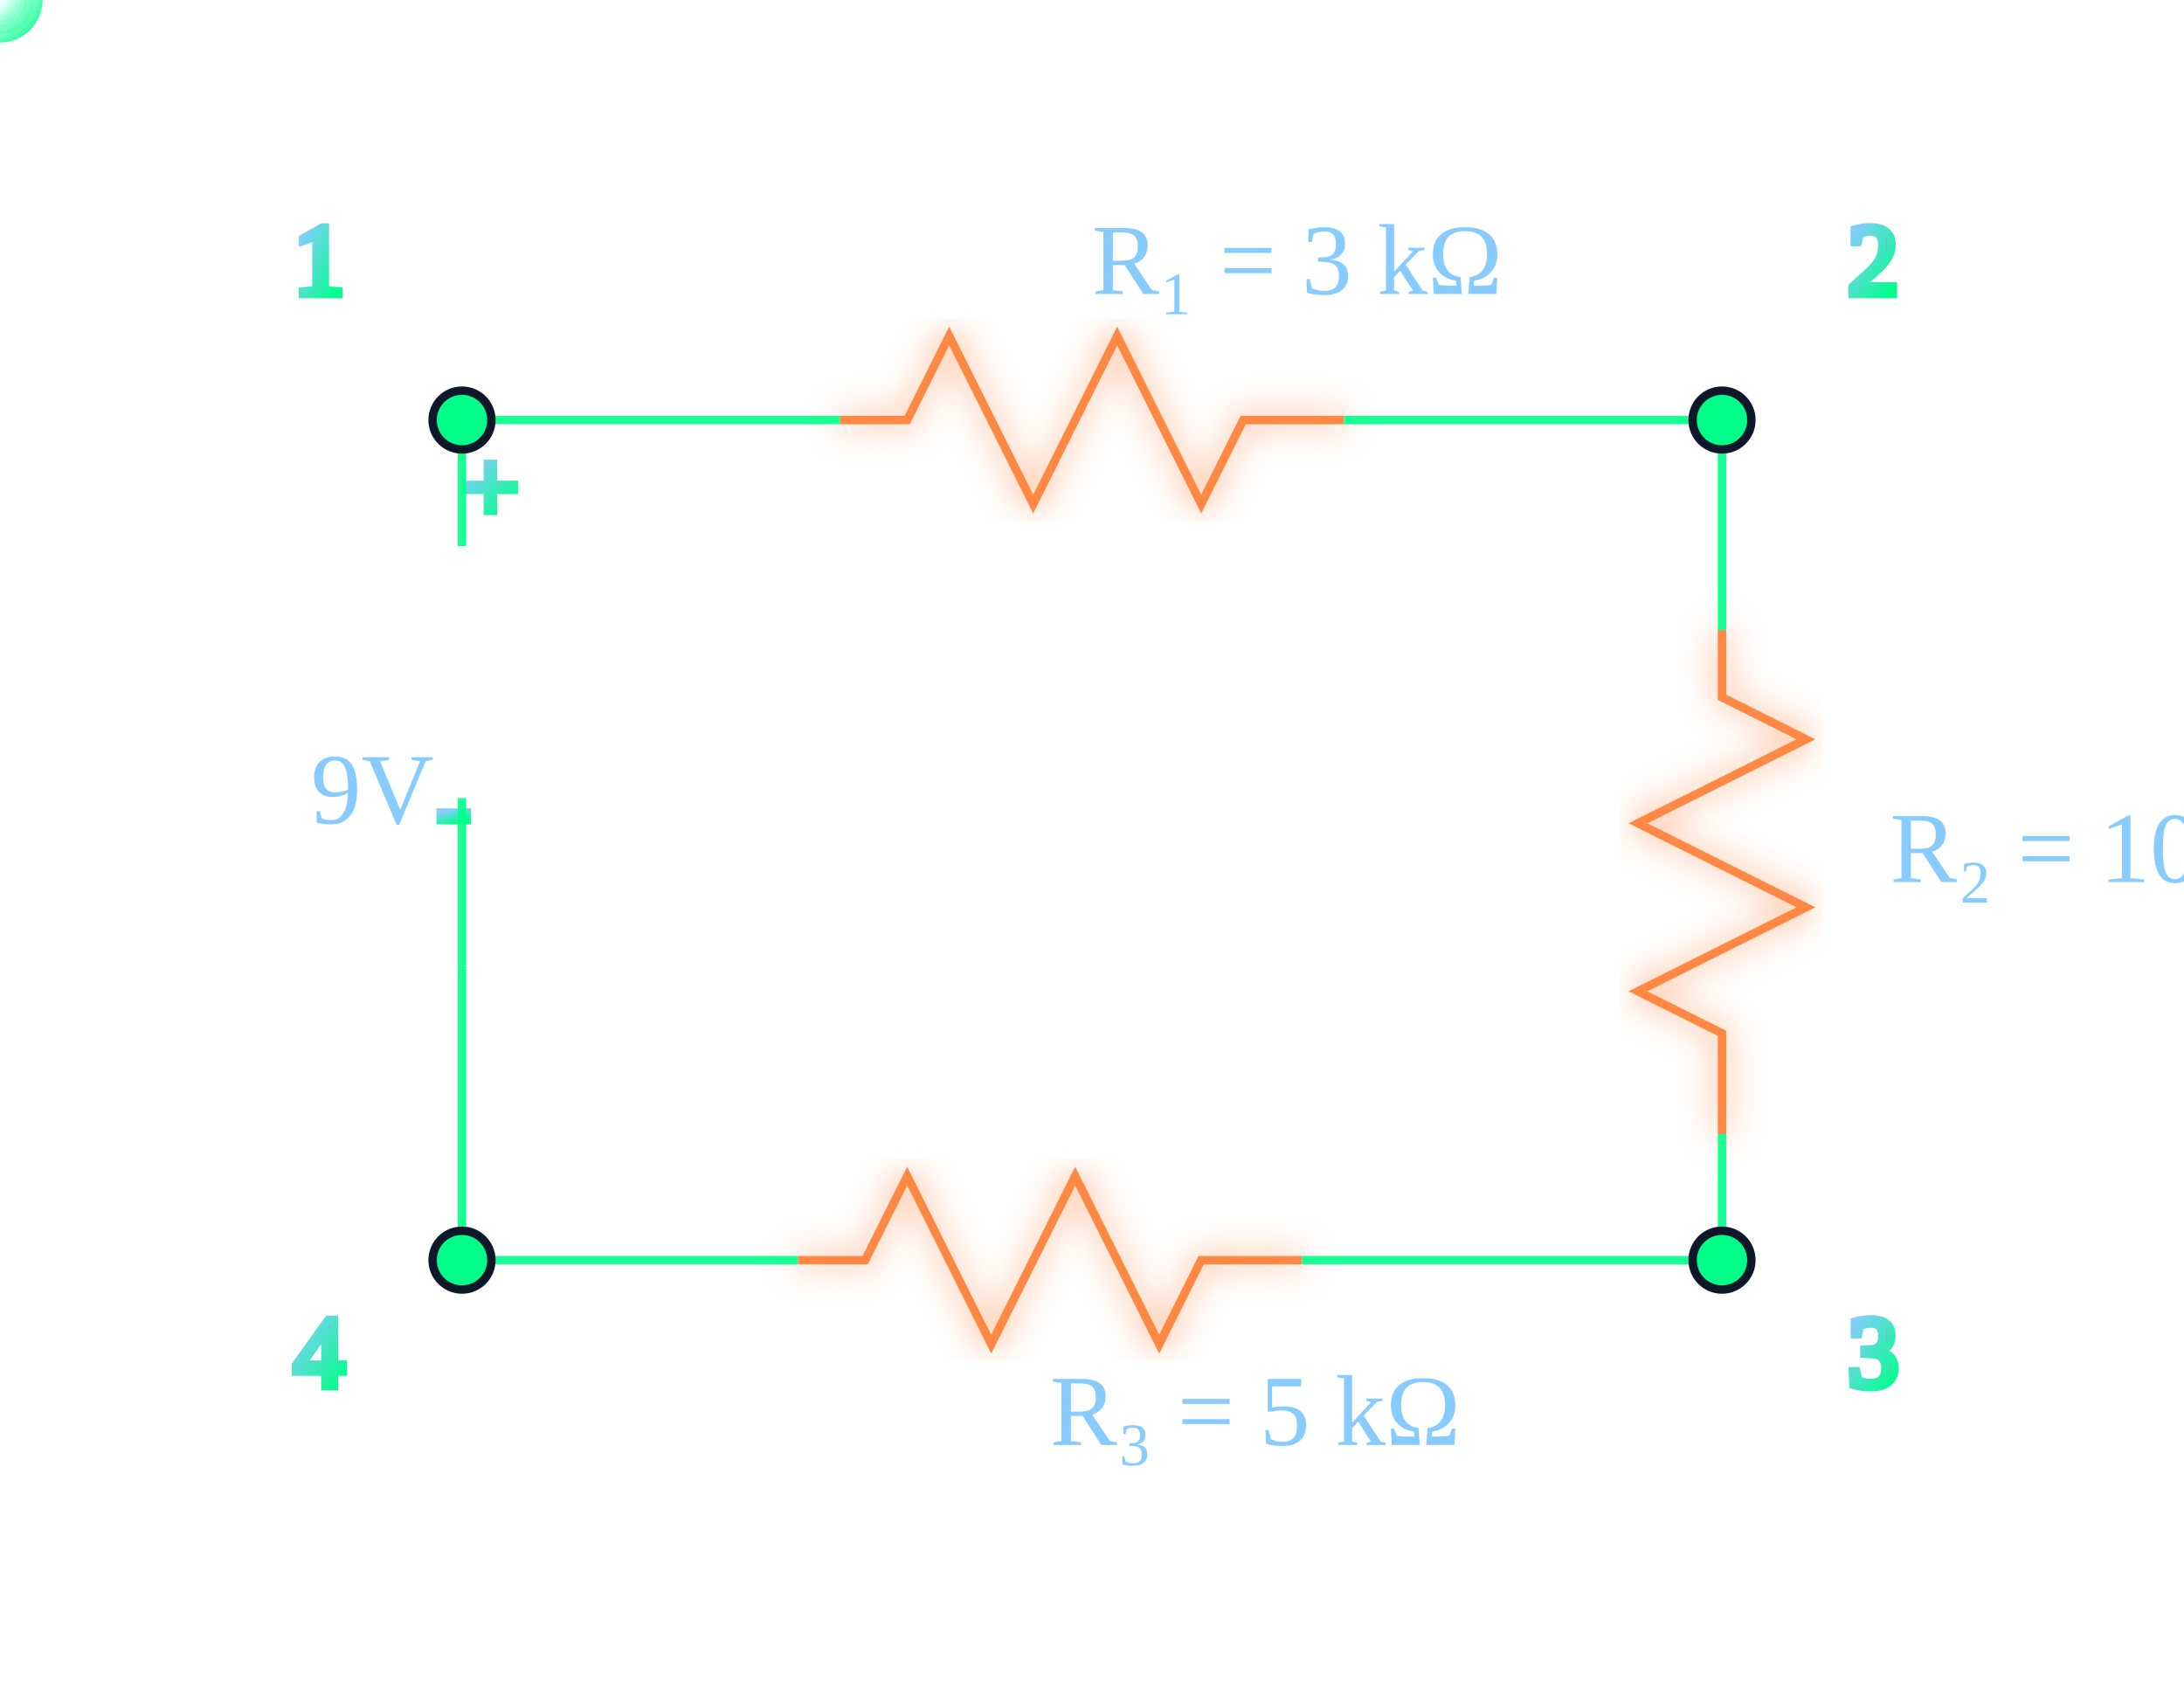
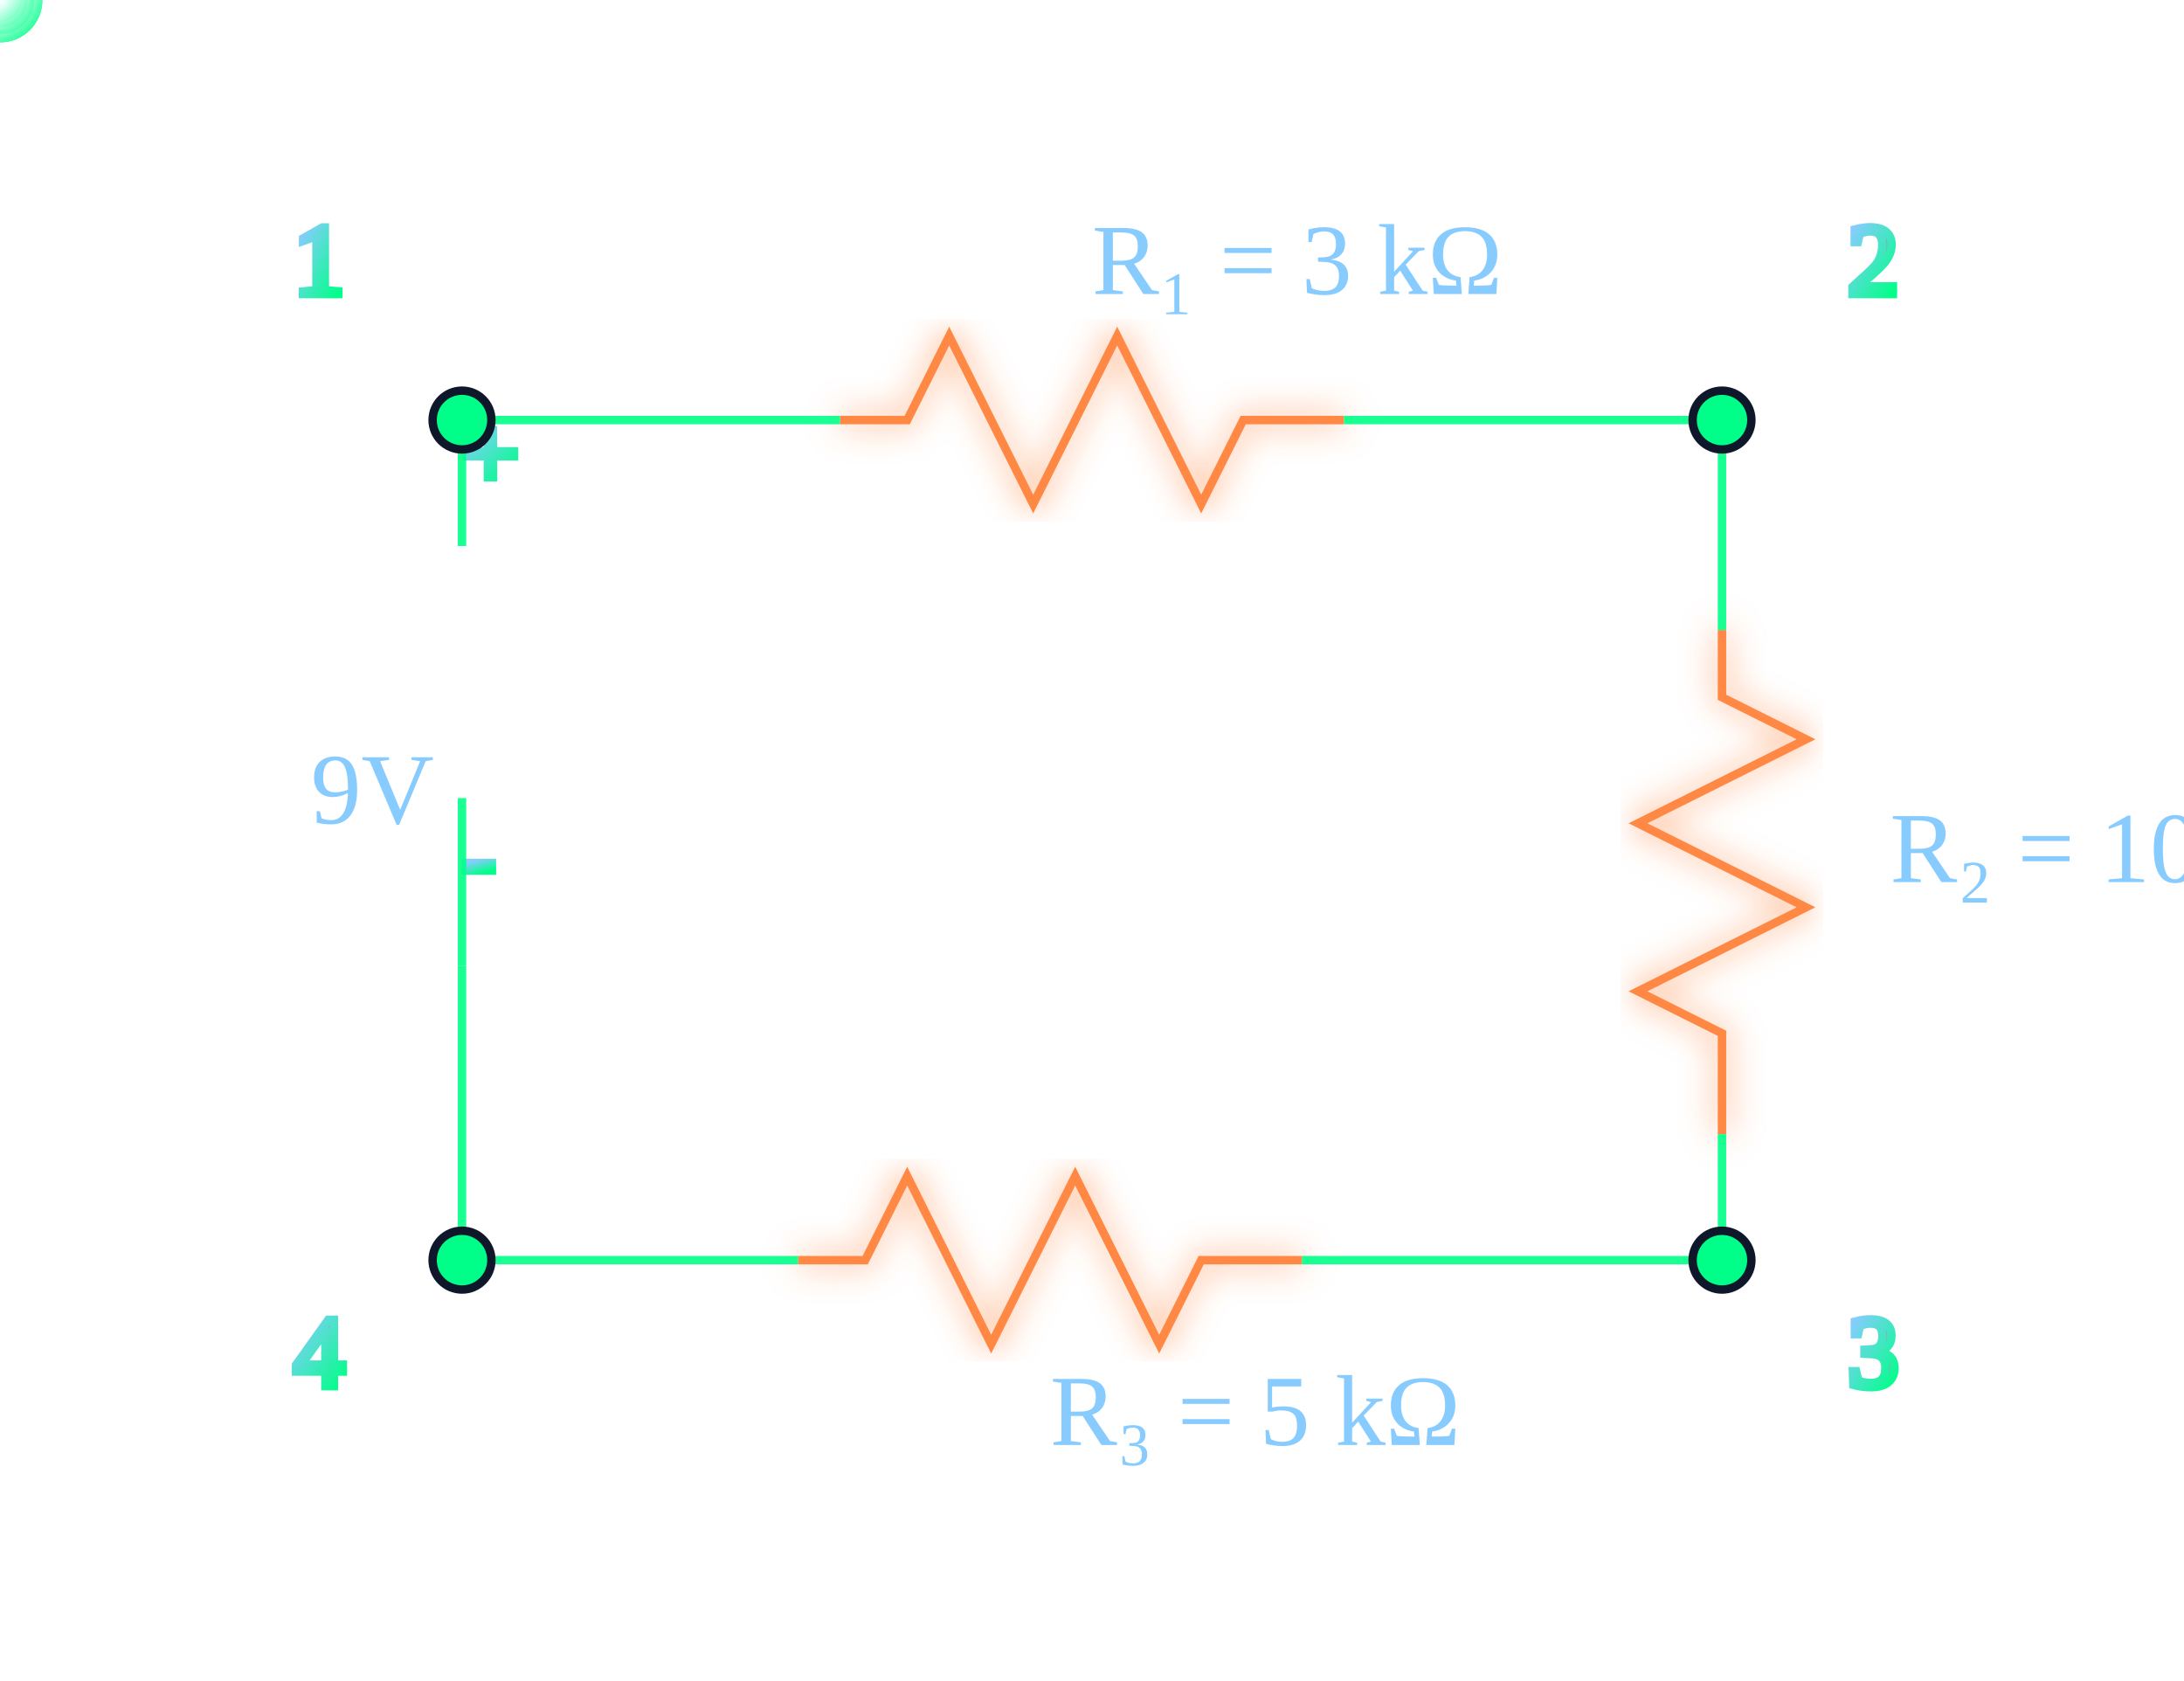
<svg xmlns="http://www.w3.org/2000/svg" xmlns:xlink="http://www.w3.org/1999/xlink" viewBox="0 0 260 200" role="img" aria-label="CircuiTry3D Logo - Three Resistor Circuit">
  <defs>
    <linearGradient id="wireGradient" x1="0%" y1="0%" x2="100%" y2="100%">
      <stop offset="0%" style="stop-color:#88ccff;stop-opacity:1" />
      <stop offset="100%" style="stop-color:#00ff88;stop-opacity:1" />
    </linearGradient>
    <linearGradient id="componentGradient" x1="0%" y1="0%" x2="100%" y2="0%">
      <stop offset="0%" style="stop-color:#ff8844;stop-opacity:1" />
      <stop offset="100%" style="stop-color:#ff8844;stop-opacity:1" />
    </linearGradient>
    <filter id="glow">
      <feGaussianBlur stdDeviation="2" result="coloredBlur" />
      <feMerge>
        <feMergeNode in="coloredBlur" />
        <feMergeNode in="SourceGraphic" />
      </feMerge>
    </filter>
    <filter id="photonGlow" x="-80%" y="-80%" width="260%" height="260%">
      <feGaussianBlur stdDeviation="3.0" result="blur" />
      <feColorMatrix in="blur" type="matrix" values="           1 0 0 0 0           0 1 0 0 0           0 0 1 0 0           0 0 0 16 -3.5" result="glow" />
      <feMerge>
        <feMergeNode in="glow" />
        <feMergeNode in="SourceGraphic" />
      </feMerge>
    </filter>
    <radialGradient id="photonFill" cx="35%" cy="35%" r="80%">
      <stop offset="0%" style="stop-color:#ffffff;stop-opacity:1" />
      <stop offset="46%" style="stop-color:#e8fffb;stop-opacity:1" />
      <stop offset="100%" style="stop-color:#00ff88;stop-opacity:1" />
    </radialGradient>
    <path id="photonPath" d="M 55 150          L 55 50          L 90 50          L 100 50          L 108 50          L 113 40          L 123 60          L 133 40          L 143 60          L 148 50          L 160 50          L 205 50          L 205 75          L 205 83          L 215 88          L 195 98          L 215 108          L 195 118          L 205 123          L 205 135          L 205 150          L 160 150          L 155 150          L 103 150          L 108 140          L 118 160          L 128 140          L 138 160          L 143 150          L 95 150          L 55 150" />
  </defs>
  <g stroke="url(#wireGradient)" strokeWidth="3.5" fill="none" strokeLinecap="round" strokeLinejoin="round">
    <line x1="55" y1="115" x2="55" y2="95" stroke="url(#wireGradient)" strokeWidth="3.5" />
    <g transform="translate(55, 80)">
-       <line x1="-5" y1="-8" x2="5" y2="-8" stroke="url(#componentGradient)" strokeWidth="2.5" />
-       <line x1="-8" y1="4" x2="8" y2="4" stroke="url(#componentGradient)" strokeWidth="3.5" />
-       <text x="0" y="-18" fontSize="9" fill="#00ff88" fontWeight="bold" textAnchor="middle">+</text>
-       <text x="-3" y="20" fontSize="9" fill="#64748b" fontWeight="bold" textAnchor="middle">-</text>
+       <line x1="-10" y1="-10" x2="10" y2="-10" stroke="url(#componentGradient)" strokeWidth="3.2" />
+       <line x1="-6" y1="6" x2="6" y2="6" stroke="url(#componentGradient)" strokeWidth="2.4" />
+       <text x="0" y="-22" fontSize="11" fill="#00ff88" fontWeight="700" textAnchor="middle">+</text>
+       <text x="0" y="26" fontSize="11" fill="#88ccff" fontWeight="700" textAnchor="middle">-</text>
    </g>
    <line x1="55" y1="65" x2="55" y2="50" stroke="url(#wireGradient)" strokeWidth="3.5" />
    <line x1="55" y1="50" x2="90" y2="50" stroke="url(#wireGradient)" strokeWidth="3.5" />
    <g transform="translate(130, 50)" stroke="url(#componentGradient)" strokeWidth="3.5" filter="url(#glow)">
      <polyline points="-30,0 -22,0 -17,-10 -7,10 3,-10 13,10 18,0 30,0" />
    </g>
    <line x1="160" y1="50" x2="205" y2="50" stroke="url(#wireGradient)" strokeWidth="3.5" />
    <line x1="205" y1="50" x2="205" y2="70" stroke="url(#wireGradient)" strokeWidth="3.5" />
    <g transform="translate(205, 105) rotate(90)" stroke="url(#componentGradient)" strokeWidth="3.5" filter="url(#glow)">
      <polyline points="-30,0 -22,0 -17,-10 -7,10 3,-10 13,10 18,0 30,0" />
    </g>
    <line x1="205" y1="135" x2="205" y2="150" stroke="url(#wireGradient)" strokeWidth="3.5" />
    <line x1="205" y1="150" x2="160" y2="150" stroke="url(#wireGradient)" strokeWidth="3.5" />
    <g transform="translate(125, 150)" stroke="url(#componentGradient)" strokeWidth="3.5" filter="url(#glow)">
      <polyline points="-30,0 -22,0 -17,-10 -7,10 3,-10 13,10 18,0 30,0" />
    </g>
    <line x1="95" y1="150" x2="55" y2="150" stroke="url(#wireGradient)" strokeWidth="3.5" />
    <line x1="55" y1="150" x2="55" y2="115" stroke="url(#wireGradient)" strokeWidth="3.5" />
    <g stroke="#00ff88" strokeWidth="1.2" opacity="0.9">
      <line x1="55" y1="115" x2="55" y2="95" />
      <line x1="55" y1="65" x2="55" y2="50" />
      <line x1="55" y1="50" x2="100" y2="50" />
      <line x1="160" y1="50" x2="205" y2="50" />
      <line x1="205" y1="50" x2="205" y2="75" />
      <line x1="205" y1="135" x2="205" y2="150" />
      <line x1="205" y1="150" x2="155" y2="150" />
      <line x1="95" y1="150" x2="55" y2="150" />
      <line x1="55" y1="150" x2="55" y2="115" />
    </g>
    <circle cx="55" cy="50" r="3.5" fill="#00ff88" stroke="#0f172a" strokeWidth="1.5" />
    <circle cx="205" cy="50" r="3.5" fill="#00ff88" stroke="#0f172a" strokeWidth="1.5" />
    <circle cx="205" cy="150" r="3.5" fill="#00ff88" stroke="#0f172a" strokeWidth="1.5" />
    <circle cx="55" cy="150" r="3.5" fill="#00ff88" stroke="#0f172a" strokeWidth="1.5" />
    <text x="35" y="35" fontSize="8" fill="#94a3b8" fontWeight="bold">1</text>
    <text x="220" y="35" fontSize="8" fill="#94a3b8" fontWeight="bold">2</text>
    <text x="220" y="165" fontSize="8" fill="#94a3b8" fontWeight="bold">3</text>
    <text x="35" y="165" fontSize="8" fill="#94a3b8" fontWeight="bold">4</text>
  </g>
  <g fontFamily="system-ui, -apple-system, sans-serif" fontSize="9" fill="#88ccff" textAnchor="middle" fontWeight="600">
    <text x="37" y="98">9V</text>
    <text x="130" y="35">R₁ = 3 kΩ</text>
    <text x="225" y="105">R₂ = 10 kΩ</text>
    <text x="125" y="172">R₃ = 5 kΩ</text>
  </g>
  <g aria-hidden="true" filter="url(#photonGlow)">
    <g>
      <circle r="5.05" fill="url(#photonFill)" opacity="1">
        <animateMotion dur="3.4s" repeatCount="indefinite" rotate="auto">
          <mpath href="#photonPath" xlink:href="#photonPath" />
        </animateMotion>
      </circle>
      <circle r="4.05" fill="url(#photonFill)" opacity="0.55">
        <animateMotion dur="3.4s" repeatCount="indefinite" rotate="auto" begin="-0.14s">
          <mpath href="#photonPath" xlink:href="#photonPath" />
        </animateMotion>
      </circle>
      <circle r="3.25" fill="url(#photonFill)" opacity="0.32">
        <animateMotion dur="3.4s" repeatCount="indefinite" rotate="auto" begin="-0.28s">
          <mpath href="#photonPath" xlink:href="#photonPath" />
        </animateMotion>
      </circle>
      <circle r="2.6" fill="url(#photonFill)" opacity="0.2">
        <animateMotion dur="3.4s" repeatCount="indefinite" rotate="auto" begin="-0.42s">
          <mpath href="#photonPath" xlink:href="#photonPath" />
        </animateMotion>
      </circle>
      <circle r="2.1" fill="url(#photonFill)" opacity="0.12">
        <animateMotion dur="3.4s" repeatCount="indefinite" rotate="auto" begin="-0.56s">
          <mpath href="#photonPath" xlink:href="#photonPath" />
        </animateMotion>
      </circle>
      <circle r="1.7" fill="url(#photonFill)" opacity="0.08">
        <animateMotion dur="3.4s" repeatCount="indefinite" rotate="auto" begin="-0.70s">
          <mpath href="#photonPath" xlink:href="#photonPath" />
        </animateMotion>
      </circle>
      <circle r="1.3" fill="url(#photonFill)" opacity="0.06">
        <animateMotion dur="3.4s" repeatCount="indefinite" rotate="auto" begin="-0.84s">
          <mpath href="#photonPath" xlink:href="#photonPath" />
        </animateMotion>
      </circle>
    </g>
    <g>
      <circle r="5.05" fill="url(#photonFill)" opacity="1">
        <animateMotion dur="3.4s" repeatCount="indefinite" rotate="auto" begin="-1.7s">
          <mpath href="#photonPath" xlink:href="#photonPath" />
        </animateMotion>
      </circle>
      <circle r="4.05" fill="url(#photonFill)" opacity="0.55">
        <animateMotion dur="3.4s" repeatCount="indefinite" rotate="auto" begin="-1.84s">
          <mpath href="#photonPath" xlink:href="#photonPath" />
        </animateMotion>
      </circle>
      <circle r="3.25" fill="url(#photonFill)" opacity="0.32">
        <animateMotion dur="3.4s" repeatCount="indefinite" rotate="auto" begin="-1.98s">
          <mpath href="#photonPath" xlink:href="#photonPath" />
        </animateMotion>
      </circle>
      <circle r="2.6" fill="url(#photonFill)" opacity="0.2">
        <animateMotion dur="3.4s" repeatCount="indefinite" rotate="auto" begin="-2.12s">
          <mpath href="#photonPath" xlink:href="#photonPath" />
        </animateMotion>
      </circle>
      <circle r="2.1" fill="url(#photonFill)" opacity="0.12">
        <animateMotion dur="3.4s" repeatCount="indefinite" rotate="auto" begin="-2.26s">
          <mpath href="#photonPath" xlink:href="#photonPath" />
        </animateMotion>
      </circle>
      <circle r="1.7" fill="url(#photonFill)" opacity="0.08">
        <animateMotion dur="3.4s" repeatCount="indefinite" rotate="auto" begin="-2.40s">
          <mpath href="#photonPath" xlink:href="#photonPath" />
        </animateMotion>
      </circle>
      <circle r="1.3" fill="url(#photonFill)" opacity="0.06">
        <animateMotion dur="3.4s" repeatCount="indefinite" rotate="auto" begin="-2.54s">
          <mpath href="#photonPath" xlink:href="#photonPath" />
        </animateMotion>
      </circle>
    </g>
  </g>
</svg>
